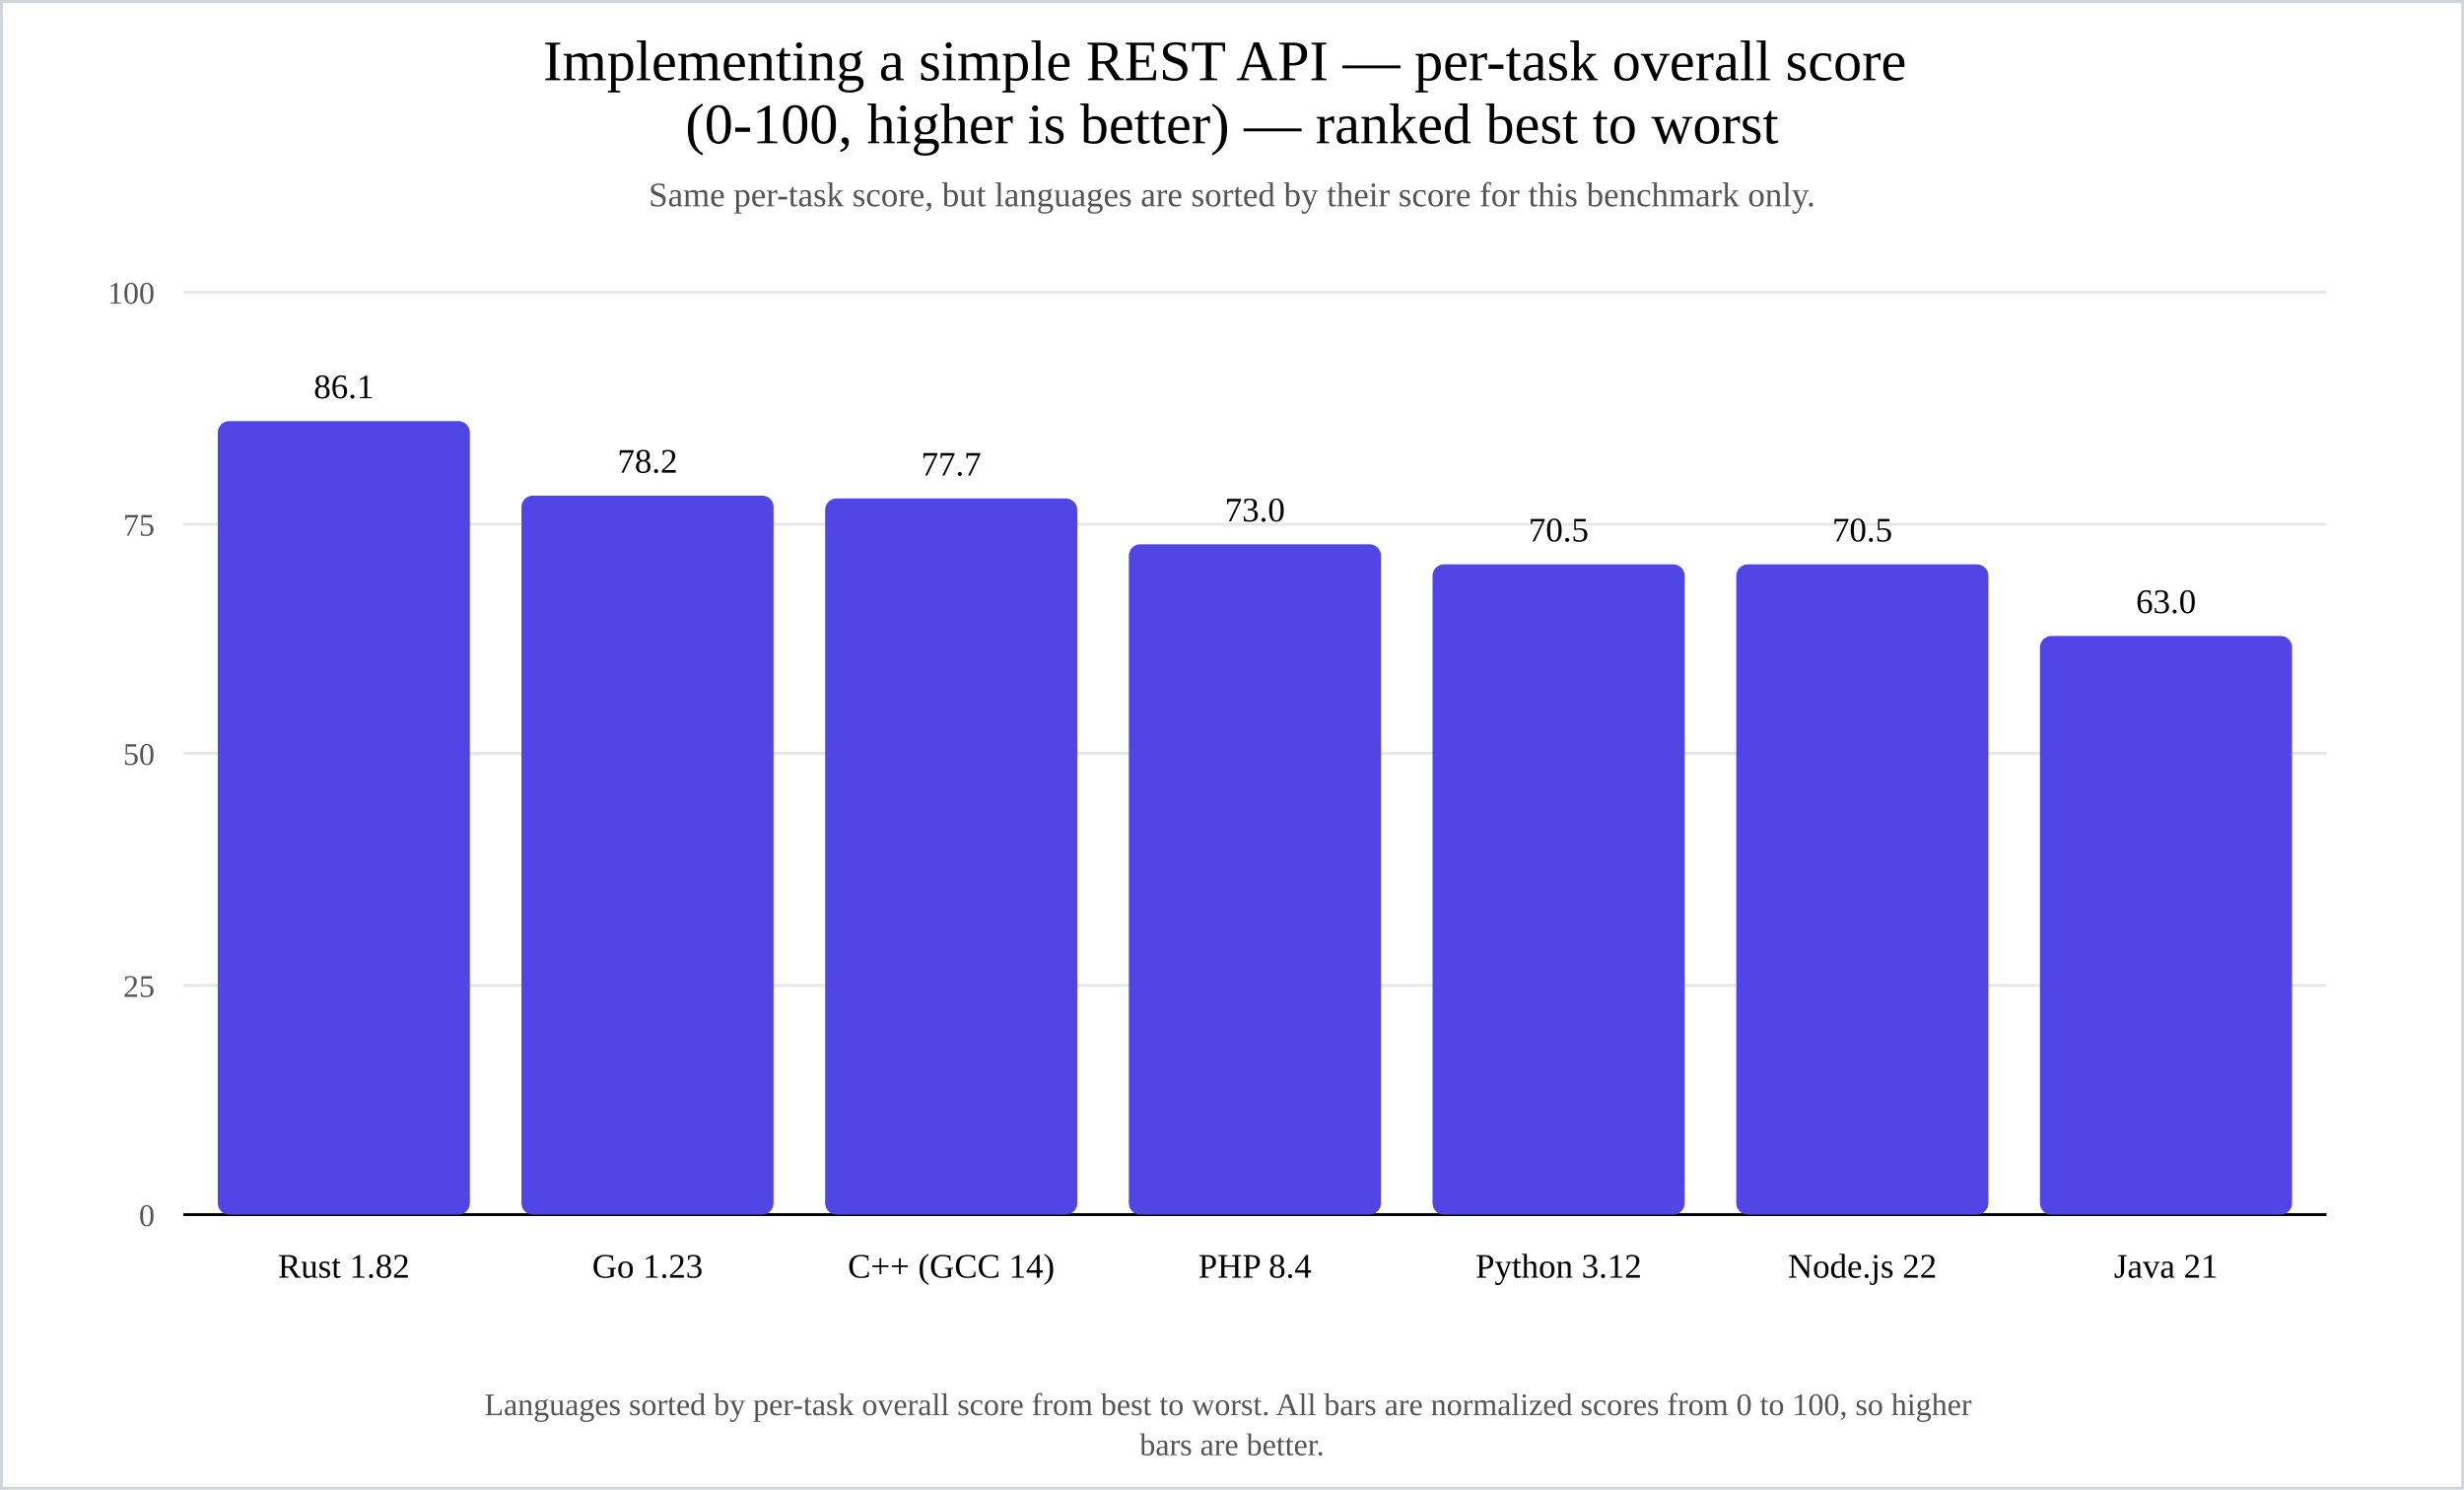
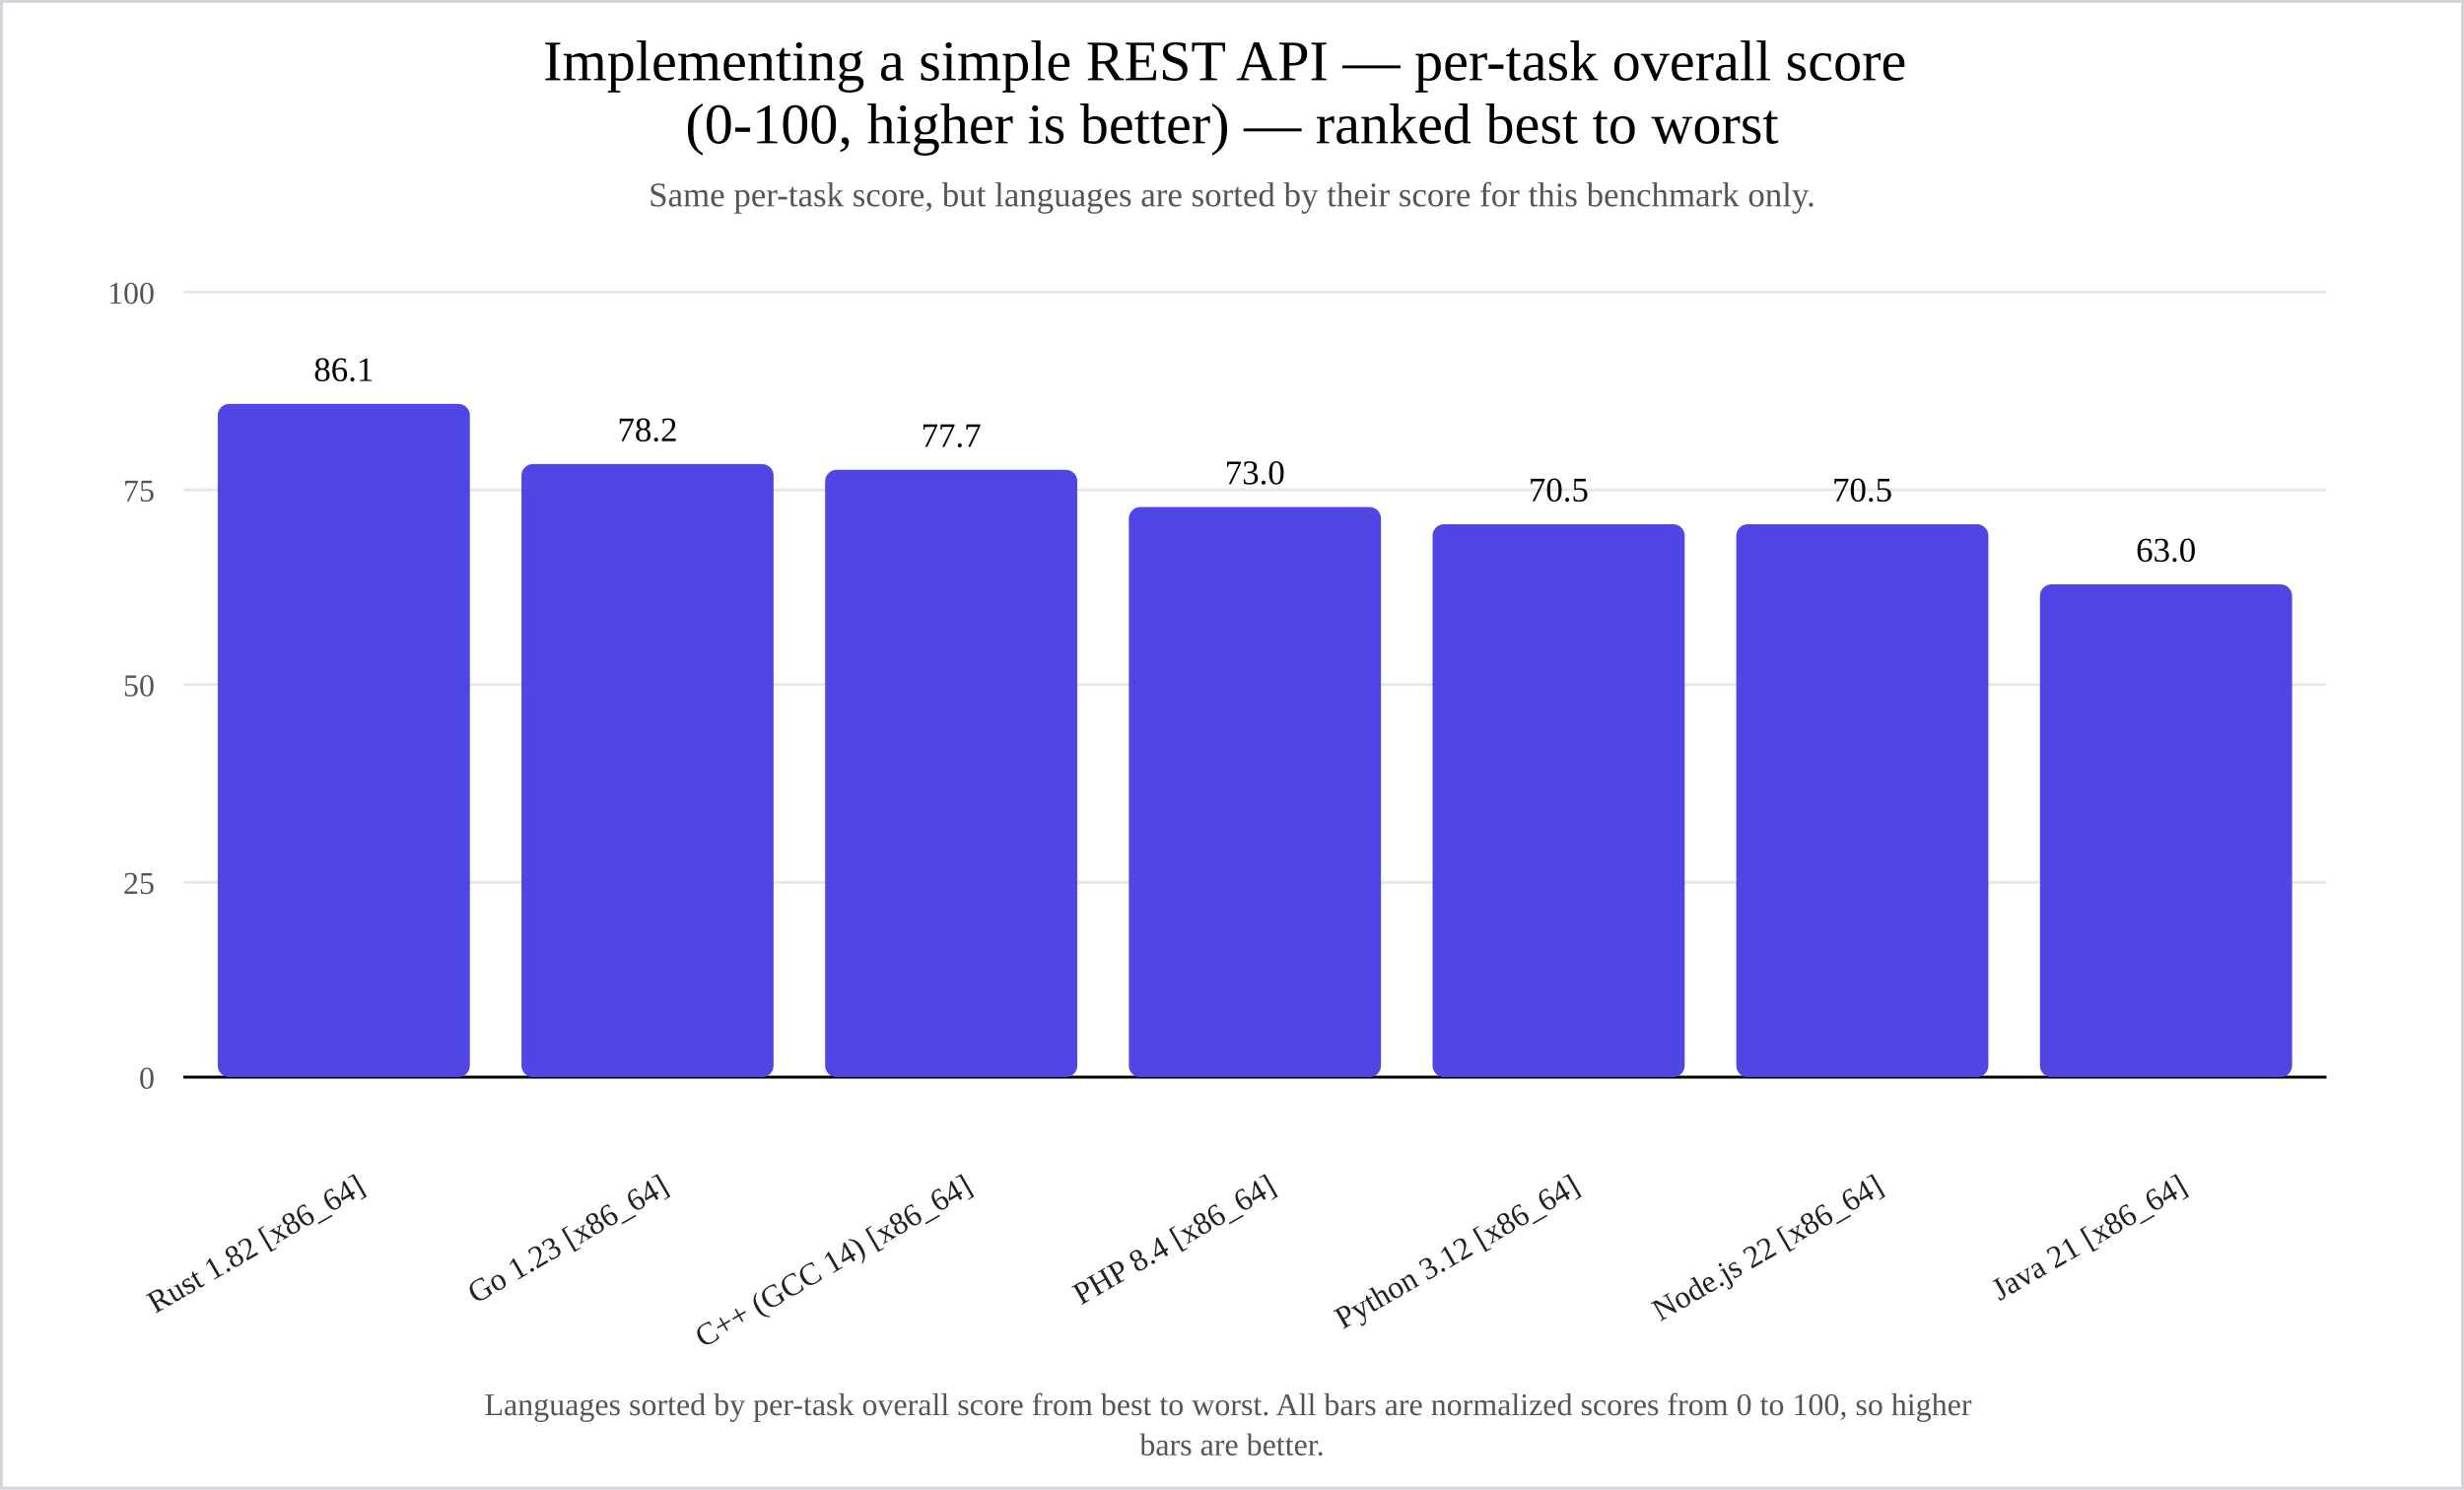
<svg xmlns="http://www.w3.org/2000/svg" width="860" height="520" viewBox="0 0 860 520">
  <rect x="0" y="0" width="860" height="520" fill="#ffffff" />
  <rect x="0.5" y="0.5" width="859" height="519" fill="none" stroke="#d1d5db" />
  <text x="430.0" y="28" text-anchor="middle" font-size="20" fill="#000">
    <tspan x="430.0" dy="0">Implementing a simple REST API — per-task overall score</tspan>
    <tspan x="430.0" dy="22">(0-100, higher is better) — ranked best to worst</tspan>
  </text>
  <text x="430.0" y="72" text-anchor="middle" font-size="12" fill="#555">
    <tspan x="430.0" dy="0">Same per-task score, but languages are sorted by their score for this benchmark only.</tspan>
  </text>
-   <line x1="64" y1="424" x2="812" y2="424" stroke="#e5e7eb" stroke-width="1" />
-   <text x="54" y="428" text-anchor="end" font-size="11" fill="#555">0</text>
-   <line x1="64" y1="344" x2="812" y2="344" stroke="#e5e7eb" stroke-width="1" />
-   <text x="54" y="348" text-anchor="end" font-size="11" fill="#555">25</text>
-   <line x1="64" y1="263" x2="812" y2="263" stroke="#e5e7eb" stroke-width="1" />
-   <text x="54" y="267" text-anchor="end" font-size="11" fill="#555">50</text>
-   <line x1="64" y1="183" x2="812" y2="183" stroke="#e5e7eb" stroke-width="1" />
-   <text x="54" y="187" text-anchor="end" font-size="11" fill="#555">75</text>
+   <line x1="64" y1="376" x2="812" y2="376" stroke="#e5e7eb" stroke-width="1" />
+   <text x="54" y="380" text-anchor="end" font-size="11" fill="#555">0</text>
+   <line x1="64" y1="308" x2="812" y2="308" stroke="#e5e7eb" stroke-width="1" />
+   <text x="54" y="312" text-anchor="end" font-size="11" fill="#555">25</text>
+   <line x1="64" y1="239" x2="812" y2="239" stroke="#e5e7eb" stroke-width="1" />
+   <text x="54" y="243" text-anchor="end" font-size="11" fill="#555">50</text>
+   <line x1="64" y1="171" x2="812" y2="171" stroke="#e5e7eb" stroke-width="1" />
+   <text x="54" y="175" text-anchor="end" font-size="11" fill="#555">75</text>
  <line x1="64" y1="102" x2="812" y2="102" stroke="#e5e7eb" stroke-width="1" />
  <text x="54" y="106" text-anchor="end" font-size="11" fill="#555">100</text>
-   <line x1="64" y1="424" x2="812" y2="424" stroke="black" />
-   <rect x="76" y="147" width="88" height="277" rx="4" fill="#4f46e5" />
-   <text x="120.0" y="446" text-anchor="middle" font-size="12">Rust 1.82</text>
-   <text x="120.0" y="139" text-anchor="middle" font-size="12">86.1</text>
-   <rect x="182" y="173" width="88" height="251" rx="4" fill="#4f46e5" />
-   <text x="226.0" y="446" text-anchor="middle" font-size="12">Go 1.23</text>
-   <text x="226.0" y="165" text-anchor="middle" font-size="12">78.2</text>
-   <rect x="288" y="174" width="88" height="250" rx="4" fill="#4f46e5" />
-   <text x="332.0" y="446" text-anchor="middle" font-size="12">C++ (GCC 14)</text>
-   <text x="332.0" y="166" text-anchor="middle" font-size="12">77.7</text>
-   <rect x="394" y="190" width="88" height="234" rx="4" fill="#4f46e5" />
-   <text x="438.0" y="446" text-anchor="middle" font-size="12">PHP 8.4</text>
-   <text x="438.0" y="182" text-anchor="middle" font-size="12">73.0</text>
-   <rect x="500" y="197" width="88" height="227" rx="4" fill="#4f46e5" />
-   <text x="544.0" y="446" text-anchor="middle" font-size="12">Python 3.12</text>
-   <text x="544.0" y="189" text-anchor="middle" font-size="12">70.5</text>
-   <rect x="606" y="197" width="88" height="227" rx="4" fill="#4f46e5" />
-   <text x="650.0" y="446" text-anchor="middle" font-size="12">Node.js 22</text>
-   <text x="650.0" y="189" text-anchor="middle" font-size="12">70.5</text>
-   <rect x="712" y="222" width="88" height="202" rx="4" fill="#4f46e5" />
-   <text x="756.0" y="446" text-anchor="middle" font-size="12">Java 21</text>
-   <text x="756.0" y="214" text-anchor="middle" font-size="12">63.0</text>
+   <line x1="64" y1="376" x2="812" y2="376" stroke="black" />
+   <rect x="76" y="141" width="88" height="235" rx="4" fill="#4f46e5" />
+   <text x="128.0" y="416" transform="rotate(-30 128.0 416)" text-anchor="end" font-size="11" fill="#222">Rust 1.82 [x86_64]</text>
+   <text x="120.0" y="133" text-anchor="middle" font-size="12">86.1</text>
+   <rect x="182" y="162" width="88" height="214" rx="4" fill="#4f46e5" />
+   <text x="234.0" y="416" transform="rotate(-30 234.0 416)" text-anchor="end" font-size="11" fill="#222">Go 1.23 [x86_64]</text>
+   <text x="226.0" y="154" text-anchor="middle" font-size="12">78.2</text>
+   <rect x="288" y="164" width="88" height="212" rx="4" fill="#4f46e5" />
+   <text x="340.0" y="416" transform="rotate(-30 340.0 416)" text-anchor="end" font-size="11" fill="#222">C++ (GCC 14) [x86_64]</text>
+   <text x="332.0" y="156" text-anchor="middle" font-size="12">77.7</text>
+   <rect x="394" y="177" width="88" height="199" rx="4" fill="#4f46e5" />
+   <text x="446.0" y="416" transform="rotate(-30 446.0 416)" text-anchor="end" font-size="11" fill="#222">PHP 8.4 [x86_64]</text>
+   <text x="438.0" y="169" text-anchor="middle" font-size="12">73.0</text>
+   <rect x="500" y="183" width="88" height="193" rx="4" fill="#4f46e5" />
+   <text x="552.0" y="416" transform="rotate(-30 552.0 416)" text-anchor="end" font-size="11" fill="#222">Python 3.12 [x86_64]</text>
+   <text x="544.0" y="175" text-anchor="middle" font-size="12">70.5</text>
+   <rect x="606" y="183" width="88" height="193" rx="4" fill="#4f46e5" />
+   <text x="658.0" y="416" transform="rotate(-30 658.0 416)" text-anchor="end" font-size="11" fill="#222">Node.js 22 [x86_64]</text>
+   <text x="650.0" y="175" text-anchor="middle" font-size="12">70.5</text>
+   <rect x="712" y="204" width="88" height="172" rx="4" fill="#4f46e5" />
+   <text x="764.0" y="416" transform="rotate(-30 764.0 416)" text-anchor="end" font-size="11" fill="#222">Java 21 [x86_64]</text>
+   <text x="756.0" y="196" text-anchor="middle" font-size="12">63.0</text>
  <text x="430.0" y="494" text-anchor="middle" font-size="11" fill="#555">
    <tspan x="430.0" dy="0">Languages sorted by per-task overall score from best to worst. All bars are normalized scores from 0 to 100, so higher</tspan>
    <tspan x="430.0" dy="14">bars are better.</tspan>
  </text>
</svg>
